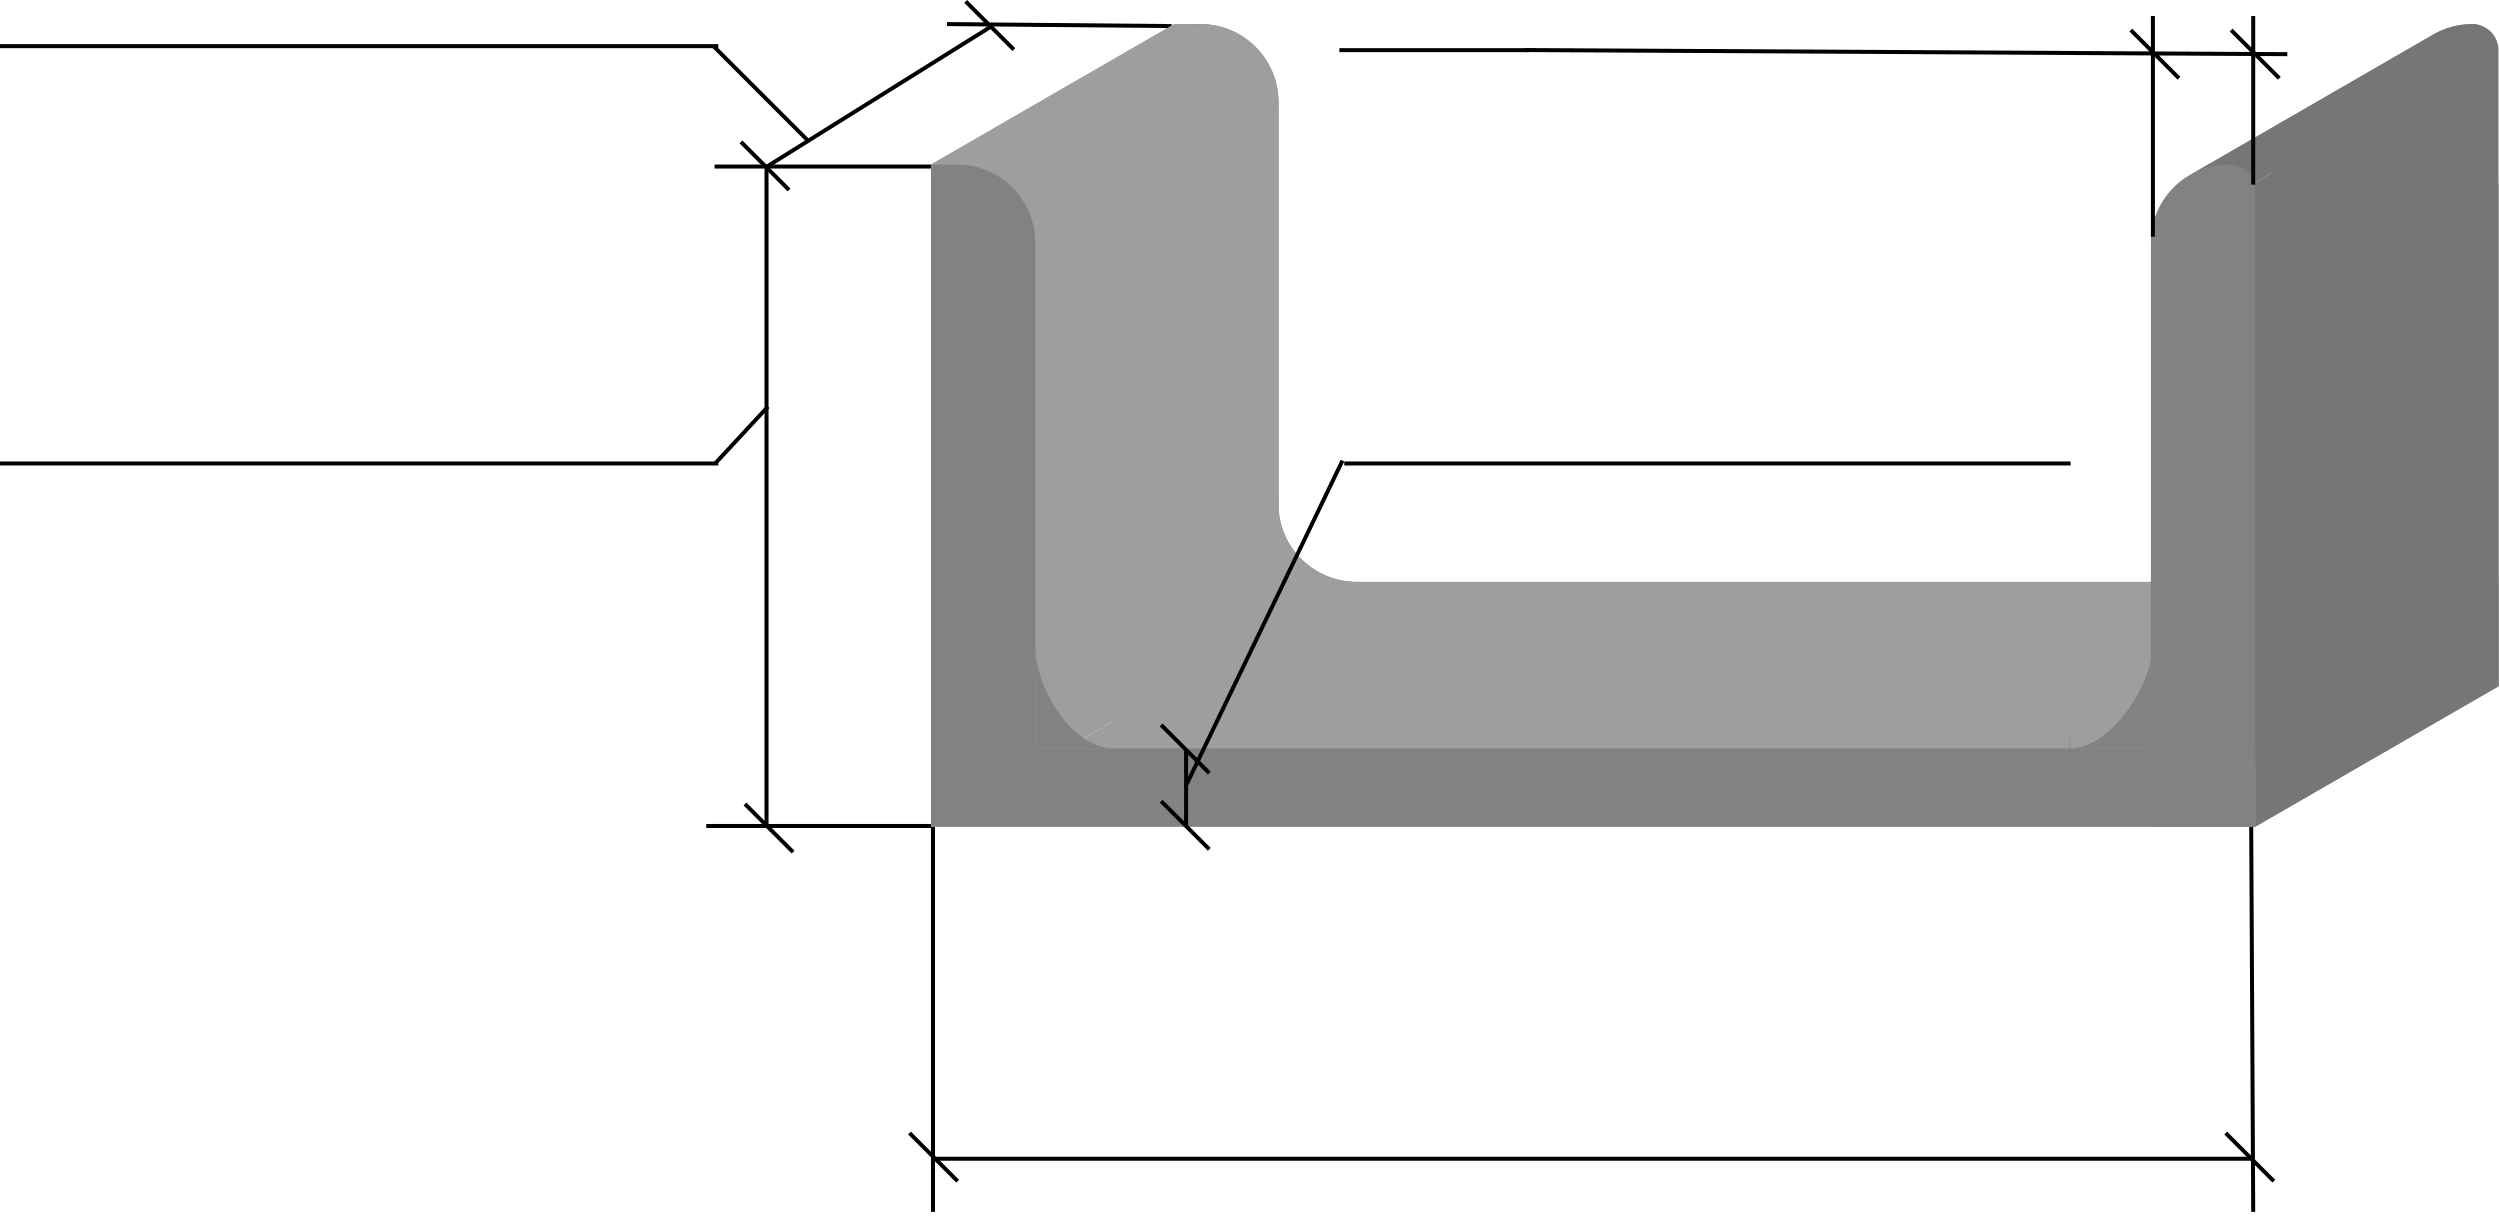
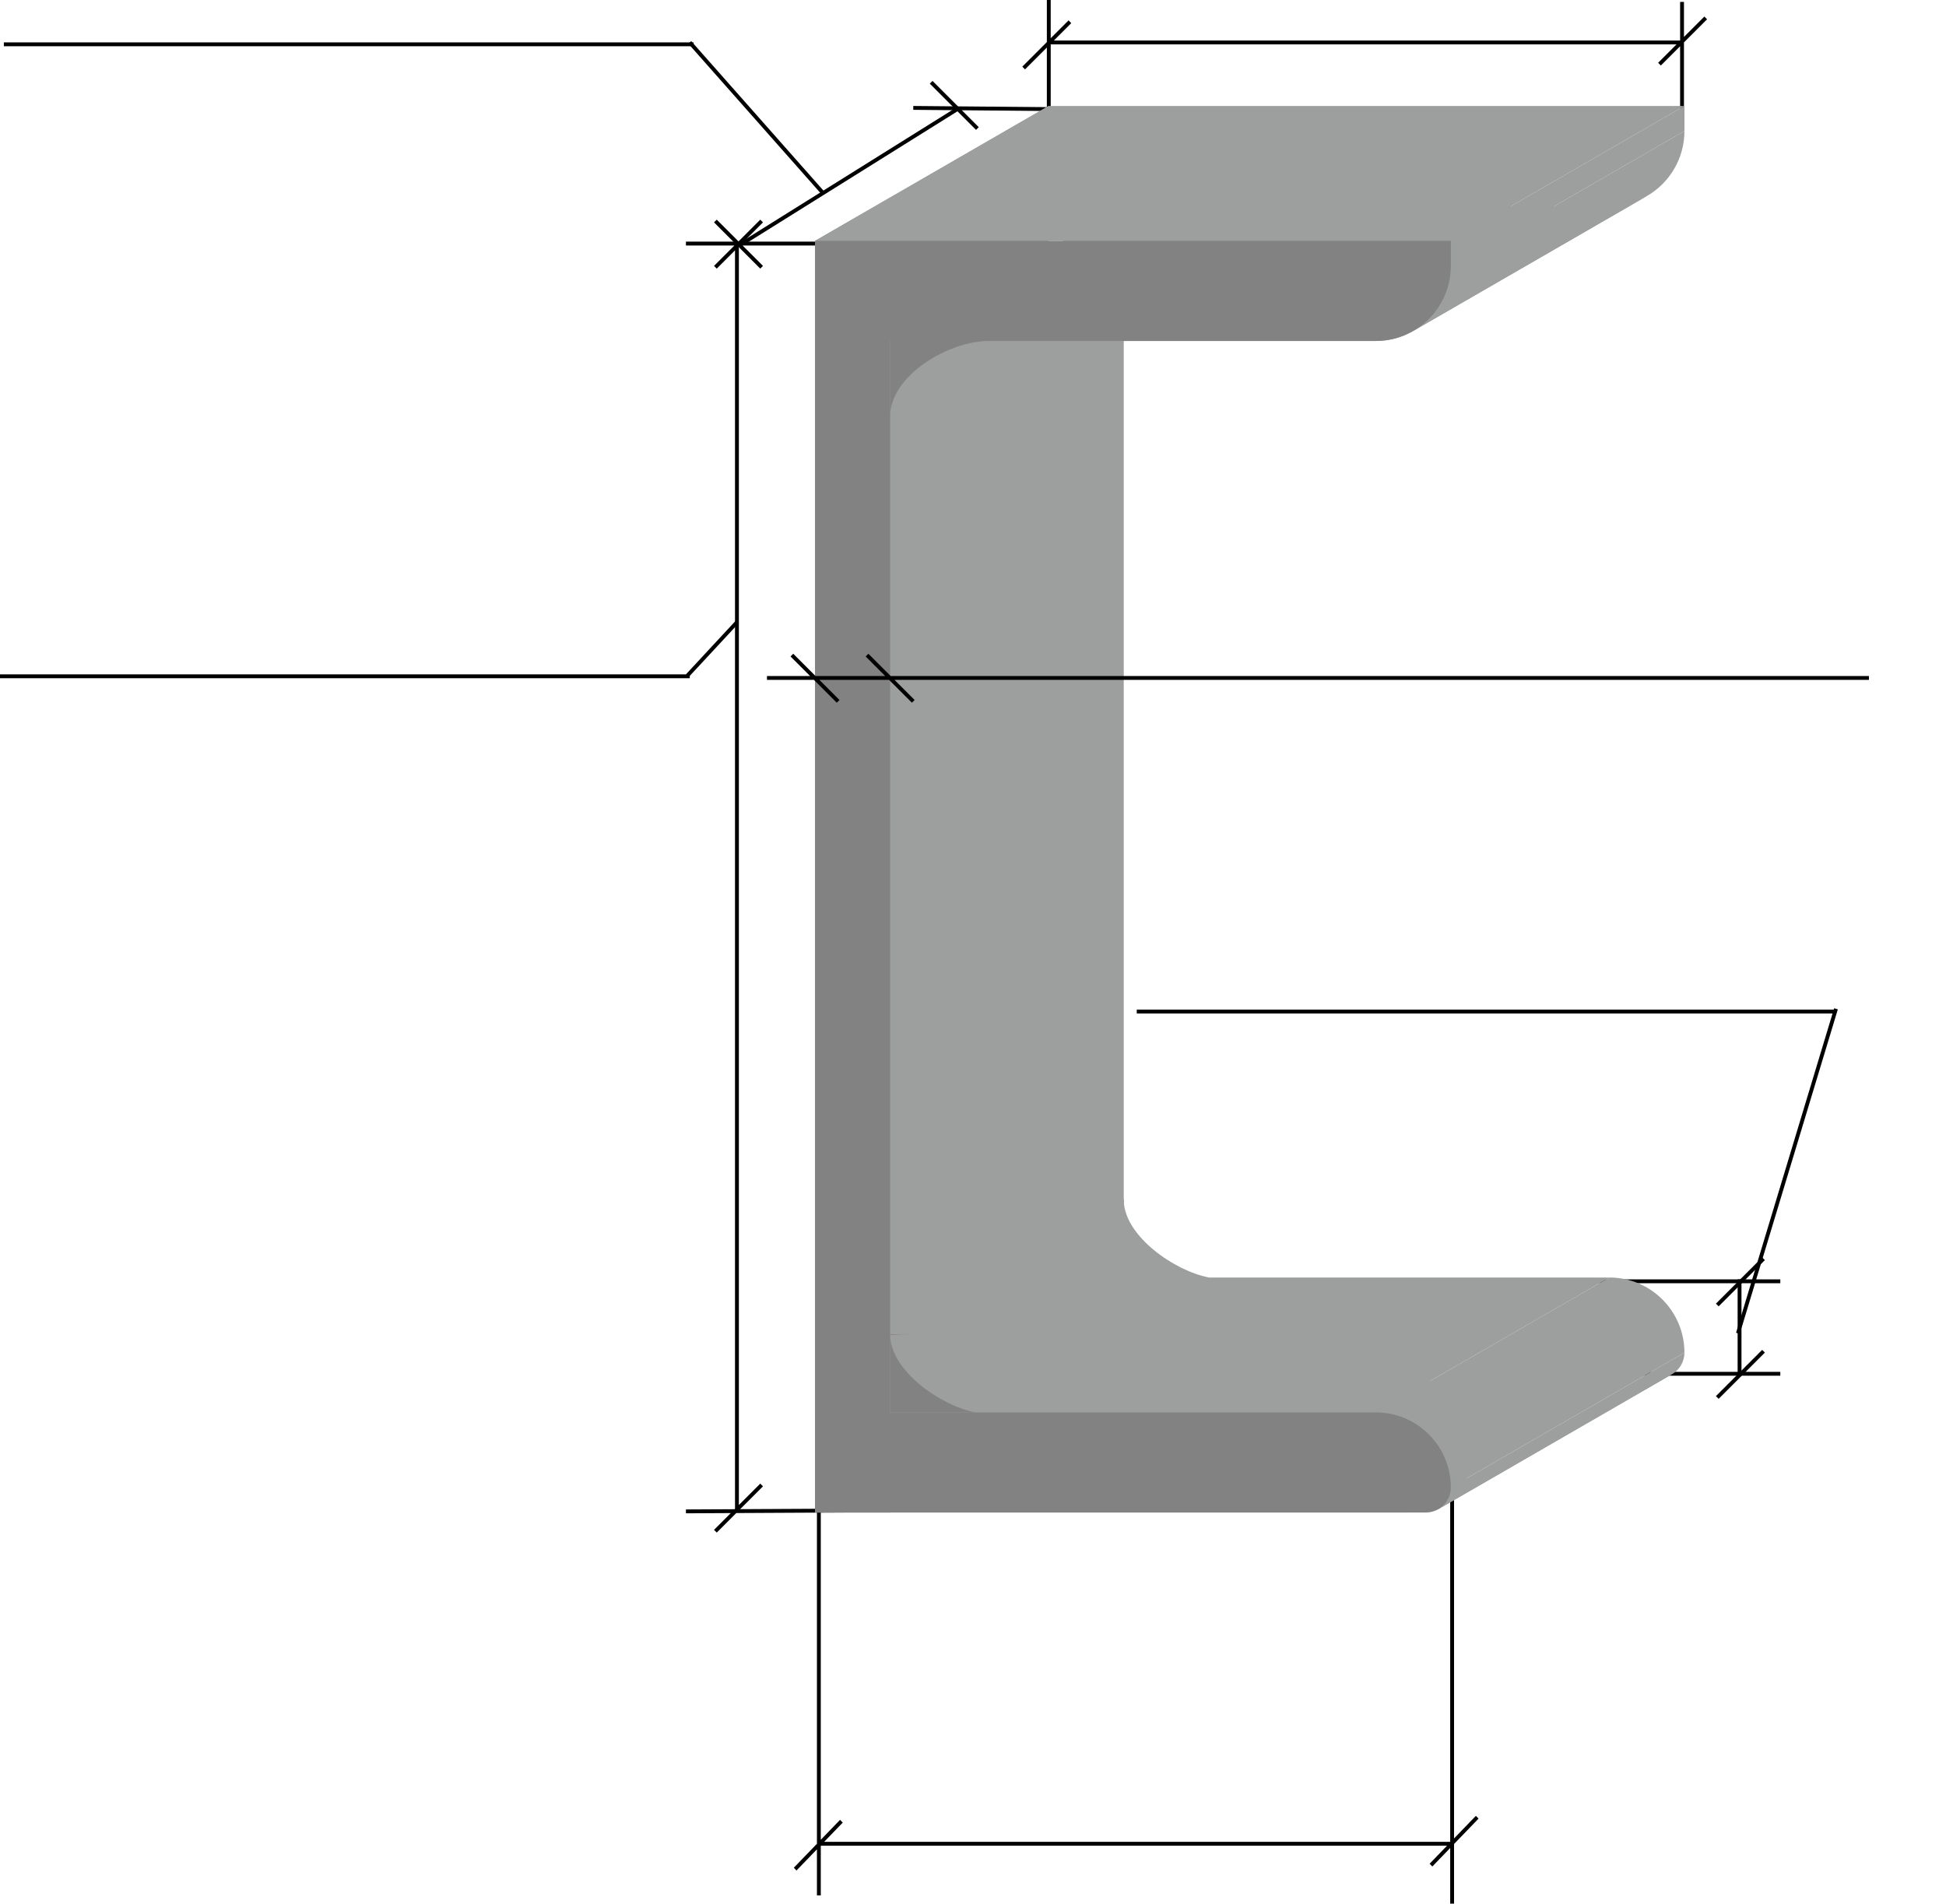
- <svg xmlns="http://www.w3.org/2000/svg" width="623" height="303" viewBox="0 0 623 303" fill="none">
-   <path fill-rule="evenodd" clip-rule="evenodd" d="M178.074 41L232 41L232 42L191.518 42L191.518 205.334L190.518 205.334L190.518 42L178.074 42L178.074 41ZM176 205.334L232 205.334L232 206.334L176 206.334L176 205.334Z" fill="black" />
-   <line x1="191.366" y1="101.34" x2="178.366" y2="115.34" stroke="black" />
-   <line x1="179" y1="115.5" y2="115.5" stroke="black" />
-   <line x1="179" y1="11.5" y2="11.5" stroke="black" />
-   <path fill-rule="evenodd" clip-rule="evenodd" d="M560.75 254.003L560.5 206.003L561.5 205.997L561.75 253.997L561.999 301.997L560.999 302.003L560.933 289.262H233L233 302H232L232 289.262V288.262V206L233 206L233 288.262H560.928L560.75 254.003Z" fill="black" />
-   <line x1="196.646" y1="47.353" x2="184.646" y2="35.353" stroke="black" />
-   <line x1="252.646" y1="12.354" x2="240.646" y2="0.354" stroke="black" />
-   <line x1="238.646" y1="294.353" x2="226.646" y2="282.353" stroke="black" />
-   <line x1="566.646" y1="294.354" x2="554.646" y2="282.354" stroke="black" />
-   <path d="M236 6L292 6.5" stroke="black" />
-   <line x1="247.265" y1="6.424" x2="191.265" y2="41.424" stroke="black" />
-   <line x1="201.646" y1="35.354" x2="177.646" y2="11.354" stroke="black" />
-   <line x1="335" y1="115.5" x2="516" y2="115.5" stroke="black" />
-   <path d="M299.118 6H292.622V171L622.622 171V145.016L318.606 145.016V25.488C318.606 14.725 309.881 6 299.118 6Z" fill="#767676" />
-   <path d="M338.744 145.005C338.546 145.011 338.348 145.015 338.149 145.016H338.744V145.005Z" fill="#767676" />
-   <path d="M338.018 145.016L318.606 145.016V124.878H318.631C318.614 125.201 318.606 125.525 318.606 125.852C318.606 136.414 327.463 144.98 338.018 145.016Z" fill="#767676" />
-   <path d="M596.637 25.488C596.637 18.267 600.564 11.964 606.399 8.597C609.261 6.945 612.583 6 616.126 6C619.713 6 622.622 8.908 622.622 12.496L622.622 171L596.637 171V25.488Z" fill="#767676" />
-   <path d="M596.637 129.326C595.609 134.94 592.135 139.699 587.359 142.458C584.564 144.072 581.324 145.002 577.867 145.016H596.637V129.326Z" fill="#767676" />
-   <path d="M577.709 145.016C577.303 145.014 576.9 145 576.5 144.973V145.016H577.709Z" fill="#767676" />
-   <path d="M257.984 159.878V180.016L318.606 145.016V124.878L257.984 159.878Z" fill="#9E9E9E" />
-   <path d="M232 41V206L292.622 171V6L232 41Z" fill="#9E9E9E" />
-   <path d="M257.984 180.016L277.396 180.016L338.018 145.016L318.606 145.016L257.984 180.016Z" fill="#9E9E9E" />
-   <path d="M258.009 159.878C257.993 160.2 257.984 160.525 257.984 160.852L318.606 125.852C318.606 125.525 318.614 125.2 318.631 124.878L258.009 159.878Z" fill="#9E9E9E" />
-   <path d="M258.009 159.878H257.984L318.606 124.878H318.631L258.009 159.878Z" fill="#9E9E9E" />
-   <path d="M257.984 160.852C257.984 171.414 266.841 179.98 277.396 180.016L338.018 145.016C327.463 144.98 318.606 136.414 318.606 125.852L257.984 160.852Z" fill="#9E9E9E" />
-   <path d="M277.527 180.016H278.122L338.744 145.016H338.149L277.527 180.016Z" fill="#9E9E9E" />
-   <path d="M277.527 180.016C277.726 180.015 277.924 180.011 278.122 180.005L338.744 145.005C338.546 145.011 338.348 145.015 338.149 145.016L277.527 180.016Z" fill="#9E9E9E" />
-   <path d="M278.122 180.016V180.005L338.744 145.005V145.016L278.122 180.016Z" fill="#9E9E9E" />
-   <path d="M257.984 180.016V60.488L318.606 25.488V145.016L257.984 180.016Z" fill="#9E9E9E" />
-   <path d="M238.496 41H232L292.622 6H299.118L238.496 41Z" fill="#9E9E9E" />
-   <path d="M257.984 60.488C257.984 49.725 249.259 41 238.496 41L299.118 6C309.881 6 318.606 14.725 318.606 25.488L257.984 60.488Z" fill="#9E9E9E" />
-   <path d="M232 206L562 206L622.622 171L292.622 171L232 206Z" fill="#9E9E9E" />
-   <path d="M562 180.016L257.984 180.016L318.606 145.016L622.622 145.016L562 180.016Z" fill="#9E9E9E" />
-   <path d="M515.878 179.973V180.016L576.5 145.016V144.973L515.878 179.973Z" fill="#9E9E9E" />
-   <path d="M515.878 180.016H517.087L577.709 145.016H576.5L515.878 180.016Z" fill="#9E9E9E" />
-   <path d="M515.878 179.973C516.278 180 516.682 180.014 517.087 180.016L577.709 145.016C577.303 145.014 576.9 145 576.5 144.973L515.878 179.973Z" fill="#9E9E9E" />
-   <path d="M517.245 180.016C520.702 180.002 523.943 179.073 526.738 177.458L587.352 142.462C584.559 144.074 581.321 145.002 577.867 145.016L517.245 180.016Z" fill="#9E9E9E" />
-   <path d="M517.245 180.016H536.016L596.637 145.016H577.867L517.245 180.016Z" fill="#9E9E9E" />
-   <path d="M536.016 206L562 206L622.622 171L596.637 171L536.016 206Z" fill="#9E9E9E" />
-   <path d="M526.738 177.458C531.513 174.699 534.988 169.94 536.016 164.326L596.637 129.326C595.61 134.94 592.135 139.699 587.359 142.458L526.738 177.458Z" fill="#9E9E9E" />
-   <path d="M536.016 180.015V164.326L596.637 129.326V145.015L536.016 180.015Z" fill="#9E9E9E" />
-   <path d="M562 206V180.016L622.622 145.016V171L562 206Z" fill="#9E9E9E" />
-   <path d="M536.016 60.488V206L596.637 171V25.488L536.016 60.488Z" fill="#767676" />
-   <path d="M562 206L562 59.043C562 51.898 565.812 45.295 572 41.722L592.622 29.816C605.955 22.118 622.622 31.741 622.622 47.137L622.622 171L562 206Z" fill="#767676" />
-   <path d="M536.016 60.488C536.016 53.268 539.942 46.964 545.777 43.597L606.393 8.601C600.561 11.969 596.637 18.27 596.637 25.488L536.016 60.488Z" fill="#767676" />
-   <path d="M545.777 43.597C548.64 41.945 551.961 41 555.504 41L616.126 6C612.583 6 609.261 6.945 606.399 8.597L545.777 43.597Z" fill="#767676" />
-   <path d="M613.784 17.598L570.837 42.394C566.91 44.661 560.039 41 555.504 41L616.126 6C622.44 6 619.253 14.441 613.784 17.598Z" fill="#767676" />
-   <path d="M238.496 41H232V206L562 206V186.5L257.984 186.5V60.488C257.984 49.725 249.259 41 238.496 41Z" fill="#828282" />
-   <path d="M278.122 180.005C277.924 180.011 277.726 180.015 277.527 180.016H278.122V180.005Z" fill="#828282" />
-   <path d="M277.527 186.5H257.984V159.878H258.009C257.993 160.201 257.984 160.525 257.984 160.852C257.984 171.414 266.972 186.465 277.527 186.5Z" fill="#828282" />
-   <path d="M536.016 60.488C536.016 49.725 544.741 41 555.504 41V41C559.092 41 562 43.908 562 47.496L562 206L536.016 206V60.488Z" fill="#828282" />
-   <path d="M536.016 164.326C534.386 173.226 525.24 186.462 515.878 186.5H536.016V164.326Z" fill="#828282" />
-   <path d="M515.878 186.5C515.472 186.498 515.878 186.5 515.878 179.973V180.016V186.5Z" fill="#828282" />
-   <line x1="295.549" y1="195.783" x2="334.549" y2="114.783" stroke="black" />
-   <path fill-rule="evenodd" clip-rule="evenodd" d="M296.074 186.703L296.074 206L295.074 206L295.074 186.703L296.074 186.703Z" fill="black" />
-   <line x1="536.5" y1="59" x2="536.5" y2="4" stroke="black" />
-   <line x1="561.5" y1="46" x2="561.5" y2="4" stroke="black" />
-   <path d="M569.997 13.499L379.997 12.472M568 19.5L556 7.5M543 19.5L531 7.5" stroke="black" />
-   <line x1="289.354" y1="199.646" x2="301.354" y2="211.646" stroke="black" />
-   <line x1="289.354" y1="180.646" x2="301.354" y2="192.646" stroke="black" />
-   <line x1="197.646" y1="212.354" x2="185.646" y2="200.354" stroke="black" />
-   <path d="M381 12.5L333.775 12.5" stroke="black" />
+ <svg xmlns="http://www.w3.org/2000/svg" width="505" height="494" viewBox="0 0 505 494" fill="none">
+   <path fill-rule="evenodd" clip-rule="evenodd" d="M226 391.457L274 391.207L274.005 392.207L226.005 392.457L191.071 392.638L186.003 397.707L185.295 397L189.65 392.646L178.005 392.706L178 391.706L190.655 391.641L190.74 391.555L190.74 64.97L186.003 69.707L185.296 69L190.588 63.707L178.003 63.707L178.003 62.707L190.74 62.707L191.588 62.707L197.296 57L198.003 57.707L193.003 62.707L274.003 62.707L274.003 63.707L192.003 63.707L191.74 63.97L191.74 390.555L197.295 385L198.003 385.707L192.077 391.633L226 391.457Z" fill="black" />
+   <path fill-rule="evenodd" clip-rule="evenodd" d="M272.666 11.334L272.666 52L271.666 52L271.666 12.334L266 18L265.293 17.293L271.666 10.92L271.666 -6.83843e-05L272.666 -6.82969e-05L272.666 9.92L277.293 5.293L278 6L273.482 10.518L436 10.518L436 0.5L437 0.5L437 9.586L442.293 4.293L443 5L437 11L437 33.5L436 33.5L436 12L431 17L430.293 16.293L435.067 11.518L272.666 11.518L272.666 11.334Z" fill="black" />
+   <path fill-rule="evenodd" clip-rule="evenodd" d="M376.335 478.118V381H377.335V477.082L383 471.214L383.695 471.933L377.335 478.521V494H376.335V479.556L371.695 484.362L371 483.642L375.519 478.963H213V491.852H212V479.903L206.695 485.398L206 484.678L212 478.464V387.5H213V477.428L218 472.25L218.695 472.969L213.873 477.963H376.334V478.118L376.335 478.118Z" fill="black" />
+   <line x1="180" y1="11.5" x2="1" y2="11.5" stroke="black" />
+   <line x1="197.646" y1="69.354" x2="185.646" y2="57.354" stroke="black" />
+   <path d="M253.646 33.353L241.646 21.354" stroke="black" />
+   <path d="M237 28L293 28.5" stroke="black" />
+   <line x1="248.265" y1="28.424" x2="192.265" y2="63.424" stroke="black" />
+   <path d="M213.5 50L179 11" stroke="black" />
+   <line y1="-0.5" x2="181" y2="-0.5" transform="matrix(-1 8.64568e-08 8.64568e-08 1 476 263)" stroke="black" />
+   <path d="M451 346L476.45 261.783" stroke="black" />
+   <path d="M451.426 357L451.426 332" stroke="black" />
+   <line y1="-0.5" x2="16.971" y2="-0.5" transform="matrix(-0.707107 0.707107 0.707107 0.707107 458 351)" stroke="black" />
+   <line y1="-0.5" x2="16.971" y2="-0.5" transform="matrix(-0.707107 0.707107 0.707107 0.707107 458 327)" stroke="black" />
+   <line x1="408" y1="332.5" x2="462" y2="332.5" stroke="black" />
+   <line x1="408" y1="356.5" x2="462" y2="356.5" stroke="black" />
+   <path d="M211.5 366.516L211.5 392.5L272.122 357.5L272.122 331.516L211.5 366.516Z" fill="#9D9E9E" />
+   <path d="M211.5 392.5H231L291.622 357.5H272.122L211.5 392.5Z" fill="#9D9E9E" />
+   <path d="M231 346.378V366.516L291.622 331.516V311.378L231 346.378Z" fill="#9D9E9E" />
+   <path d="M231 366.516H253.174L313.796 331.516H291.622L231 366.516Z" fill="#9D9E9E" />
+   <path d="M231.047 346.226C231.001 346.252 231 346.3 231 346.378L291.622 311.378C291.622 311.3 291.622 311.252 291.669 311.226L231.047 346.226Z" fill="#9D9E9E" />
+   <path d="M231 346.378C231.038 355.74 244.274 364.886 253.174 366.516L313.796 331.516C304.896 329.886 291.66 320.74 291.622 311.378L231 346.378Z" fill="#9D9E9E" />
+   <path d="M211.5 392.5L365.315 392.5C368.387 392.5 371.405 391.691 374.065 390.155C389.571 381.203 383.219 357.5 365.315 357.5L272.122 357.5L211.5 392.5Z" fill="#9D9E9E" />
+   <path d="M357.012 366.516H211.5L272.122 331.516H417.634L357.012 366.516Z" fill="#9D9E9E" />
+   <path d="M211.5 62.5L211.5 392.5L272.122 357.5L272.122 27.5L211.5 62.5Z" fill="#9D9E9E" />
+   <path d="M231 392.5L231 88.484L291.622 53.484L291.622 357.5L231 392.5Z" fill="#9D9E9E" />
+   <path d="M427.684 359.199L372.946 390.801C372.14 391.267 372.442 392.099 373.249 391.633L433.867 356.635C431.941 357.746 429.61 358.086 427.684 359.199Z" fill="#9D9E9E" />
+   <path d="M357.012 366.516C367.775 366.516 376.5 375.241 376.5 386.004L437.122 351.004C437.122 340.241 428.397 331.516 417.634 331.516L357.012 366.516Z" fill="#9D9E9E" />
+   <path d="M373.249 391.633C375.192 390.51 376.5 388.41 376.5 386.004L437.122 351.004C437.122 353.41 435.814 355.51 433.87 356.633L373.249 391.633Z" fill="#9D9E9E" />
+   <path d="M231 88.484V108.027L291.622 73.027V53.484L231 88.484Z" fill="#9D9E9E" />
+   <path d="M237.484 108.622H237.495L298.117 73.622H298.106L237.484 108.622Z" fill="#9D9E9E" />
+   <path d="M237.484 108.027V108.622L298.106 73.622V73.027L237.484 108.027Z" fill="#9D9E9E" />
+   <path d="M237.484 108.027C237.485 108.226 237.489 108.424 237.495 108.622L298.117 73.622C298.111 73.424 298.107 73.226 298.106 73.027L237.484 108.027Z" fill="#9D9E9E" />
+   <path d="M242.305 92.751C236.036 96.372 231.02 101.939 231 108.027L291.622 73.027C291.642 66.939 296.658 61.372 302.927 57.751L242.305 92.751Z" fill="#9D9E9E" />
+   <path d="M257.622 88.484H231L291.622 53.484L318.244 53.484L257.622 88.484Z" fill="#9D9E9E" />
+   <path d="M256.648 88.484C252.182 88.484 246.915 90.091 242.319 92.743L302.927 57.751C307.526 55.094 312.8 53.484 317.269 53.484L256.648 88.484Z" fill="#9D9E9E" />
+   <path d="M257.622 88.51C257.299 88.493 256.975 88.484 256.648 88.484L317.269 53.484C317.596 53.484 317.921 53.493 318.244 53.51L257.622 88.51Z" fill="#9D9E9E" />
+   <path d="M257.622 88.51V88.484L318.244 53.484V53.51L257.622 88.51Z" fill="#9D9E9E" />
+   <path d="M231 88.484L357.012 88.484L417.634 53.484L291.622 53.484L231 88.484Z" fill="#9D9E9E" />
+   <path d="M376.5 62.5L211.5 62.5L272.122 27.5L437.122 27.5L376.5 62.5Z" fill="#9D9E9E" />
+   <path d="M357.012 88.484C360.557 88.484 363.882 87.537 366.746 85.883L427.36 50.887C424.498 52.539 421.176 53.484 417.634 53.484L357.012 88.484Z" fill="#9D9E9E" />
+   <path d="M366.746 85.883C372.577 82.515 376.5 76.214 376.5 68.996L437.122 33.996C437.122 41.214 433.198 47.515 427.368 50.883L366.746 85.883Z" fill="#9D9E9E" />
+   <path d="M376.5 68.996V62.5L437.122 27.5V33.996L376.5 68.996Z" fill="#9D9E9E" />
+   <path d="M376.5 68.996L376.5 62.5L211.5 62.5L211.5 392.5L231 392.5L231 88.484L357.012 88.484C367.775 88.484 376.5 79.759 376.5 68.996Z" fill="#828282" />
+   <path d="M237.495 108.622C237.489 108.424 237.485 108.226 237.484 108.027L237.484 108.622L237.495 108.622Z" fill="#828282" />
+   <path d="M231 108.027L231 88.484L257.622 88.484L257.622 88.51C257.299 88.493 256.975 88.484 256.648 88.484C246.086 88.484 231.035 97.472 231 108.027Z" fill="#828282" />
+   <path d="M357.012 366.516C367.775 366.516 376.5 375.241 376.5 386.004V386.004C376.5 389.592 373.592 392.5 370.004 392.5L211.5 392.5L211.5 366.516L357.012 366.516Z" fill="#828282" />
+   <path d="M253.174 366.516C244.274 364.886 231.038 355.74 231 346.378L231 366.516L253.174 366.516Z" fill="#828282" />
+   <path d="M231 346.378C231.002 345.972 231 346.378 237.527 346.378L237.484 346.378L231 346.378Z" fill="#828282" />
+   <line x1="191.366" y1="161.34" x2="178.366" y2="175.34" stroke="black" />
+   <line x1="179" y1="175.5" y2="175.5" stroke="black" />
+   <path d="M485 175.924L199.033 175.924M237 182L225 170M217.5 182L205.5 170" stroke="black" />
</svg>
